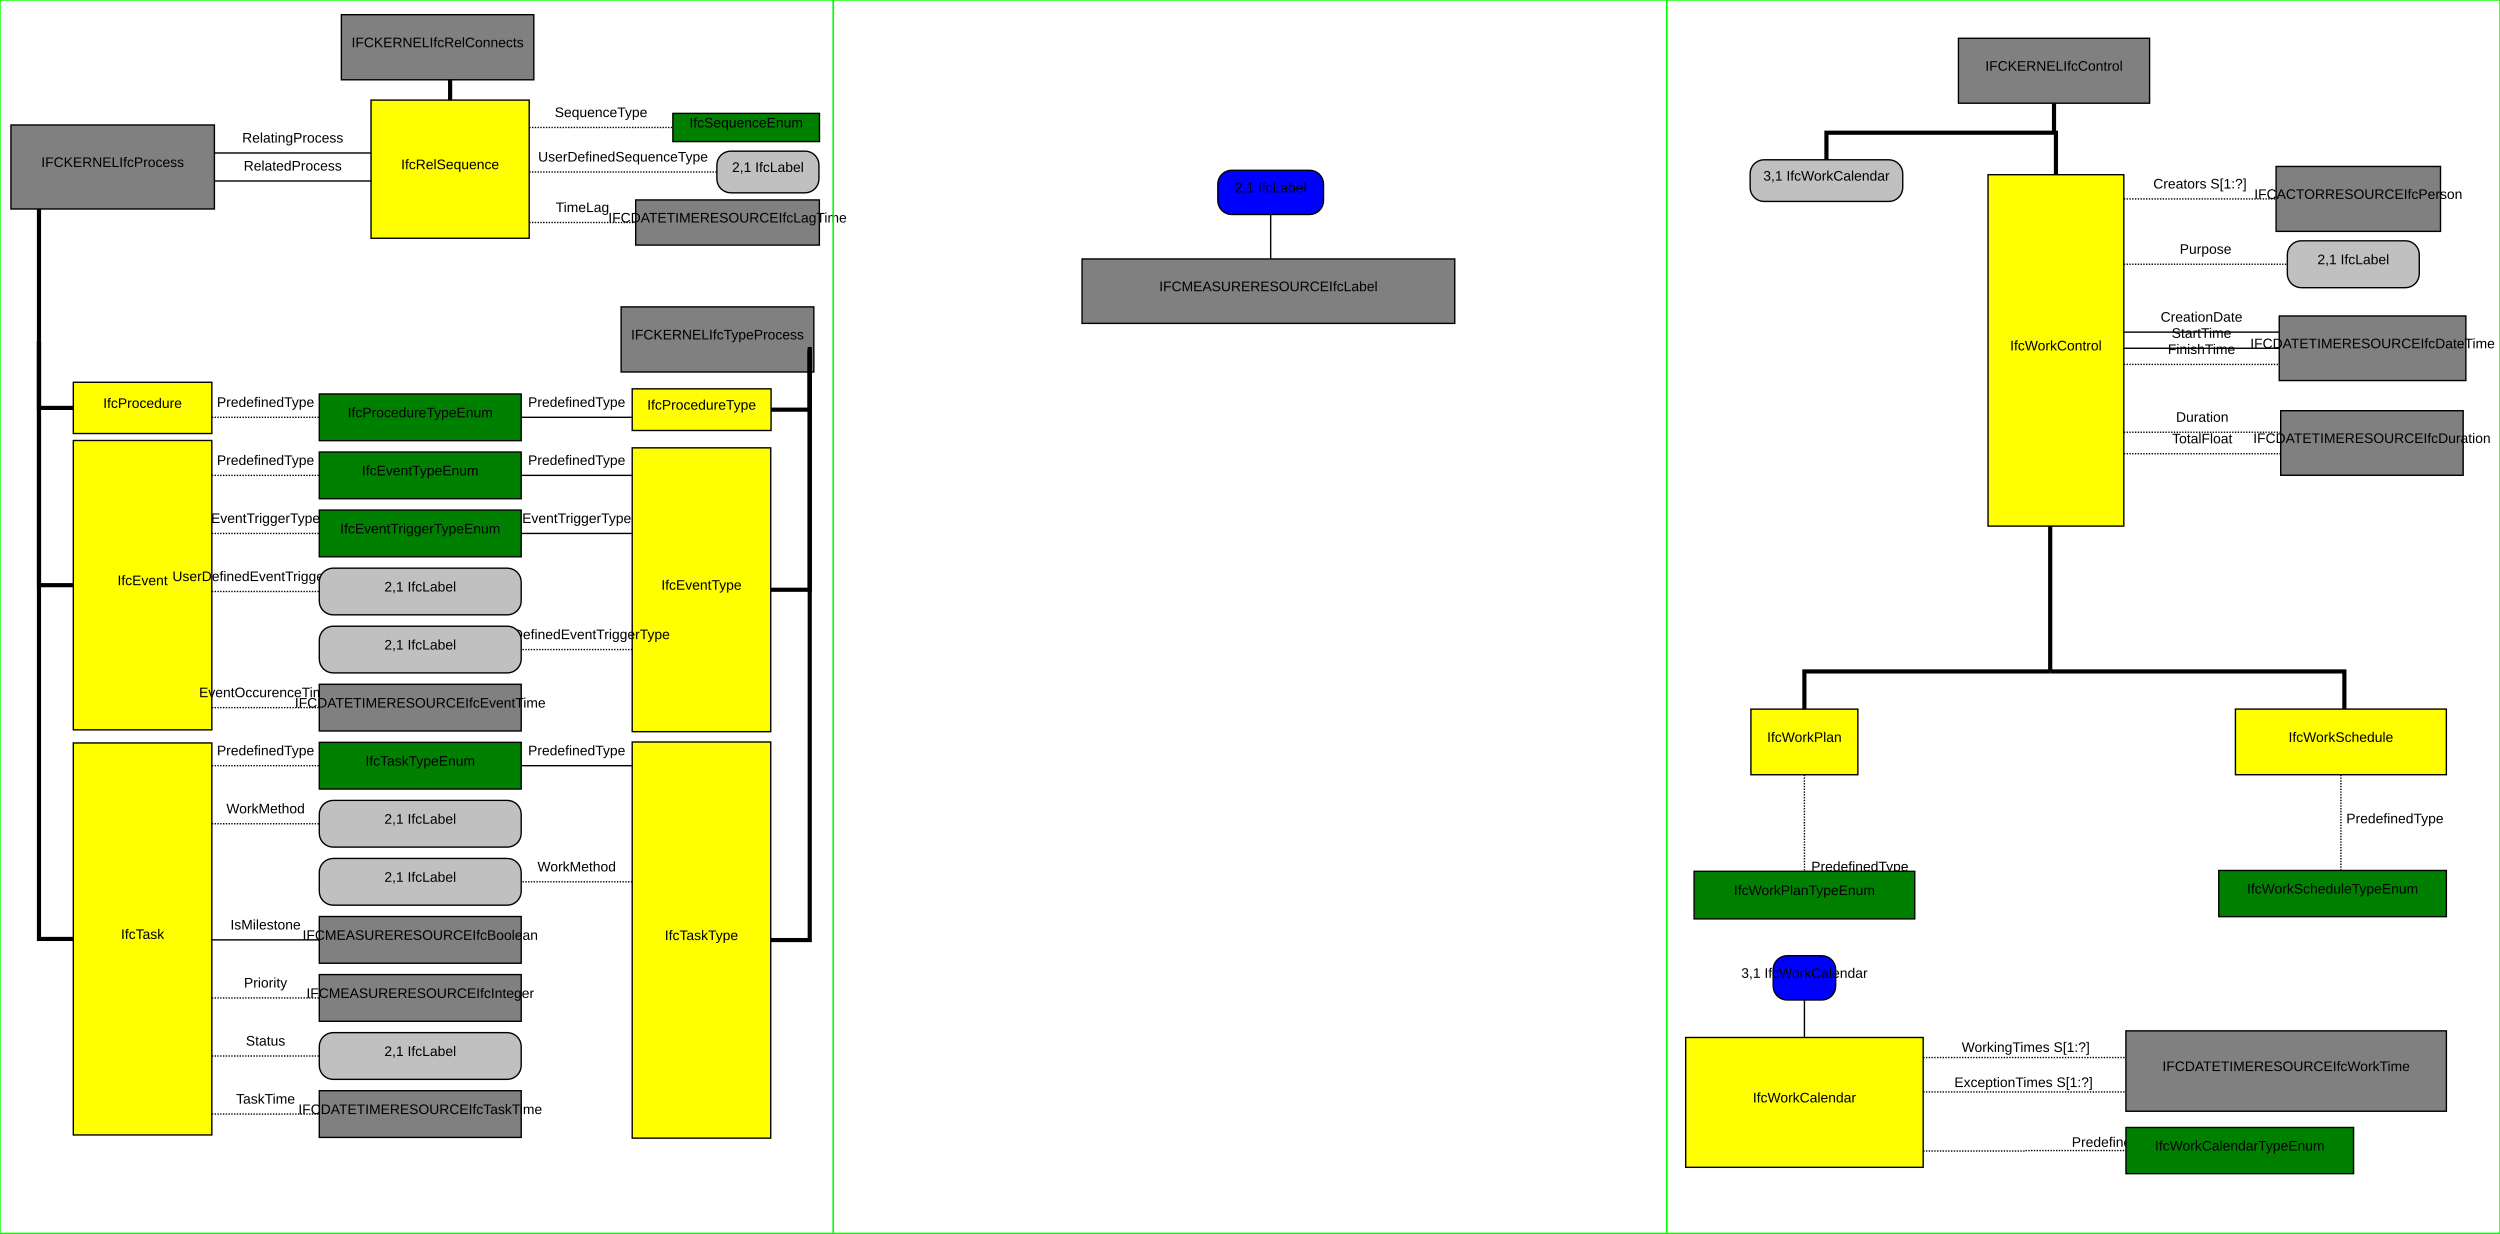
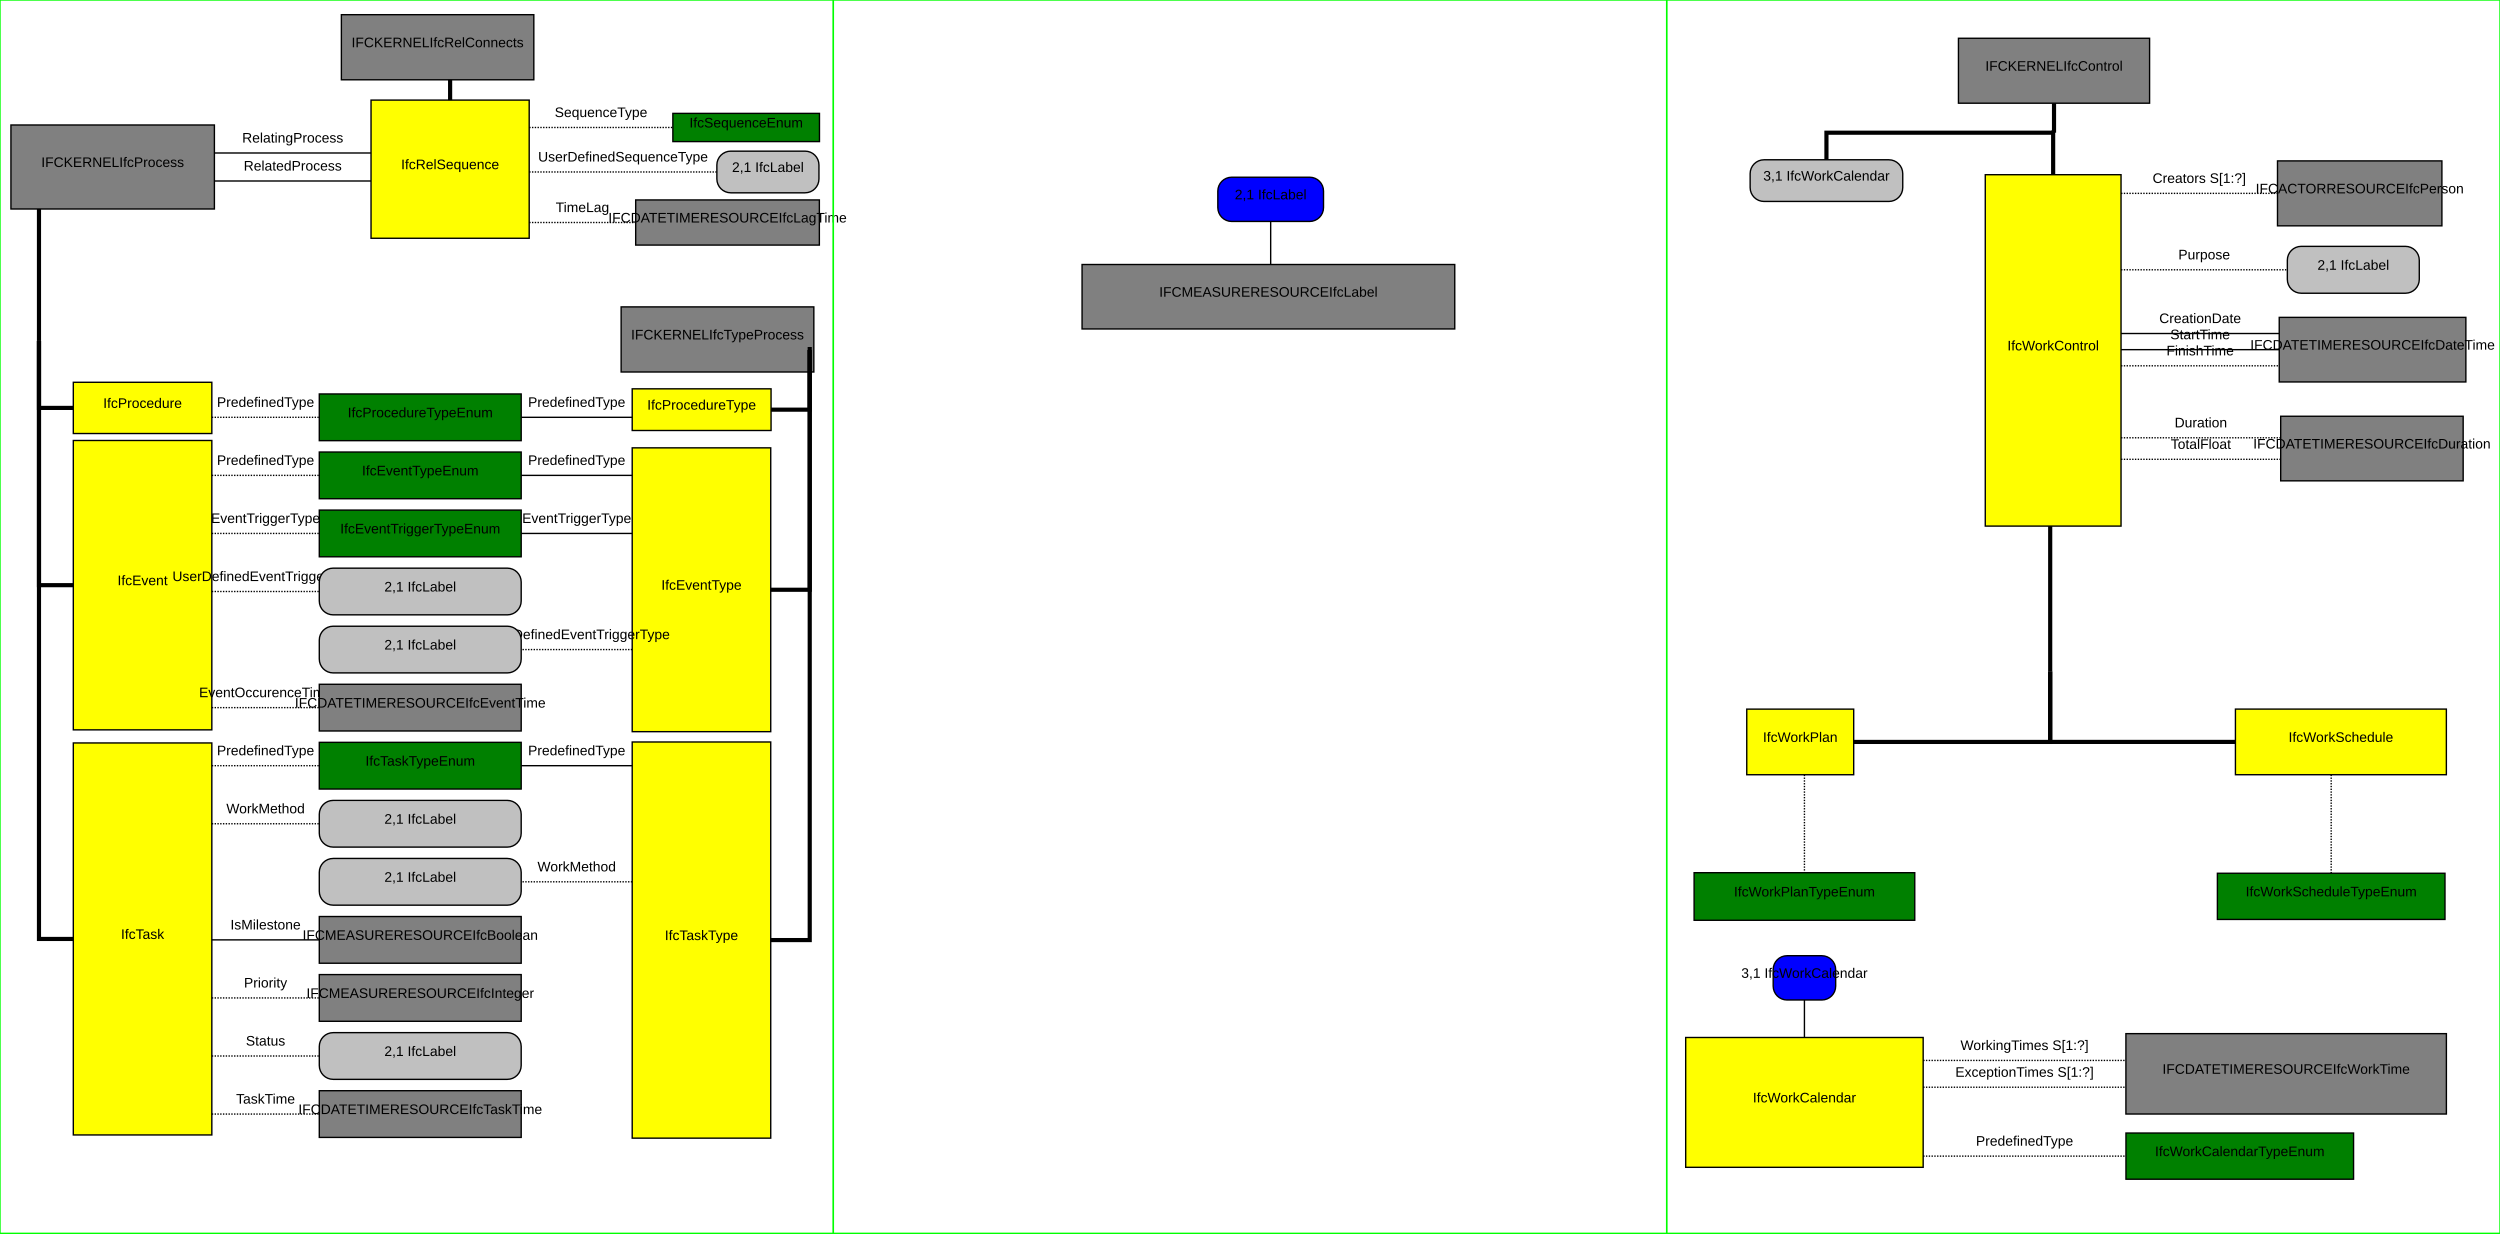
<svg xmlns="http://www.w3.org/2000/svg" version="1.1" width="1800" height="888">
  <g id="IfcEvent" fill="yellow">
    <rect x="52.781" y="317.15" width="99.738" height="208.35" stroke="black" />
    <text x="102.65" y="421.325" fill="black" font-family="Arial, Helvetica, sans-serif" font-size="10" alignment-baseline="middle" text-anchor="middle">IfcEvent</text>
    <g id="PredefinedType">
      <polyline points="152.519,342.273 152.519,342.273 229.887,342.273 " fill="none" stroke="black" stroke-dasharray="1,1" />
      <text x="191.203" y="334.773" fill="black" font-family="Arial, Helvetica, sans-serif" font-size="10" alignment-baseline="middle" text-anchor="middle">PredefinedType</text>
    </g>
    <g id="EventTriggerType">
      <polyline points="152.519,384.077 152.519,384.077 229.887,384.077 " fill="none" stroke="black" stroke-dasharray="1,1" />
      <text x="191.203" y="376.577" fill="black" font-family="Arial, Helvetica, sans-serif" font-size="10" alignment-baseline="middle" text-anchor="middle">EventTriggerType</text>
    </g>
    <g id="UserDefinedEventTriggerType">
      <polyline points="152.519,425.882 152.519,425.882 229.887,425.882 " fill="none" stroke="black" stroke-dasharray="1,1" />
      <text x="191.203" y="418.382" fill="black" font-family="Arial, Helvetica, sans-serif" font-size="10" alignment-baseline="middle" text-anchor="middle">UserDefinedEventTriggerType</text>
    </g>
    <g id="EventOccurenceTime">
      <polyline points="152.519,509.492 152.519,509.492 229.887,509.492 " fill="none" stroke="black" stroke-dasharray="1,1" />
      <text x="191.203" y="501.992" fill="black" font-family="Arial, Helvetica, sans-serif" font-size="10" alignment-baseline="middle" text-anchor="middle">EventOccurenceTime</text>
    </g>
  </g>
  <g id="IfcEventType" fill="yellow">
    <rect x="455.188" y="322.45" width="99.738" height="204.35" stroke="black" />
    <text x="505.056" y="424.625" fill="black" font-family="Arial, Helvetica, sans-serif" font-size="10" alignment-baseline="middle" text-anchor="middle">IfcEventType</text>
    <g id="PredefinedType">
      <polyline points="455.188,342.273 455.188,342.273 375.262,342.273 " fill="none" stroke="black" />
      <text x="415.225" y="334.773" fill="black" font-family="Arial, Helvetica, sans-serif" font-size="10" alignment-baseline="middle" text-anchor="middle">PredefinedType</text>
    </g>
    <g id="EventTriggerType">
      <polyline points="455.188,384.077 455.188,384.077 375.262,384.077 " fill="none" stroke="black" />
      <text x="415.225" y="376.577" fill="black" font-family="Arial, Helvetica, sans-serif" font-size="10" alignment-baseline="middle" text-anchor="middle">EventTriggerType</text>
    </g>
    <g id="UserDefinedEventTriggerType">
      <polyline points="455.188,467.687 455.188,467.687 375.262,467.687 " fill="none" stroke="black" stroke-dasharray="1,1" />
      <text x="415.225" y="460.187" fill="black" font-family="Arial, Helvetica, sans-serif" font-size="10" alignment-baseline="middle" text-anchor="middle">UserDefinedEventTriggerType</text>
    </g>
  </g>
  <g id="IfcProcedure" fill="yellow">
    <rect x="52.781" y="275.243" width="99.738" height="36.9" stroke="black" />
    <text x="102.65" y="293.693" fill="black" font-family="Arial, Helvetica, sans-serif" font-size="10" alignment-baseline="middle" text-anchor="middle">IfcProcedure</text>
    <g id="PredefinedType">
      <polyline points="152.519,300.468 152.519,300.468 229.887,300.468 " fill="none" stroke="black" stroke-dasharray="1,1" />
      <text x="191.203" y="292.968" fill="black" font-family="Arial, Helvetica, sans-serif" font-size="10" alignment-baseline="middle" text-anchor="middle">PredefinedType</text>
    </g>
  </g>
  <g id="IfcProcedureType" fill="yellow">
    <rect x="455.188" y="279.957" width="99.975" height="30" stroke="black" />
    <text x="505.175" y="294.957" fill="black" font-family="Arial, Helvetica, sans-serif" font-size="10" alignment-baseline="middle" text-anchor="middle">IfcProcedureType</text>
    <g id="PredefinedType">
      <polyline points="455.188,300.468 455.188,300.468 375.262,300.468 " fill="none" stroke="black" />
      <text x="415.225" y="292.968" fill="black" font-family="Arial, Helvetica, sans-serif" font-size="10" alignment-baseline="middle" text-anchor="middle">PredefinedType</text>
    </g>
  </g>
  <g id="IfcRelSequence" fill="yellow">
    <rect x="267.145" y="72.067" width="113.875" height="99.487" stroke="black" />
    <text x="324.083" y="121.811" fill="black" font-family="Arial, Helvetica, sans-serif" font-size="10" alignment-baseline="middle" text-anchor="middle">IfcRelSequence</text>
    <g id="RelatingProcess">
      <polyline points="267.145,110.154 267.145,110.154 154.371,110.154 " fill="none" stroke="black" />
      <text x="210.758" y="102.654" fill="black" font-family="Arial, Helvetica, sans-serif" font-size="10" alignment-baseline="middle" text-anchor="middle">RelatingProcess</text>
    </g>
    <g id="RelatedProcess">
      <polyline points="267.145,130.316 267.145,130.316 154.371,130.316 " fill="none" stroke="black" />
      <text x="210.758" y="122.816" fill="black" font-family="Arial, Helvetica, sans-serif" font-size="10" alignment-baseline="middle" text-anchor="middle">RelatedProcess</text>
    </g>
    <g id="TimeLag">
      <polyline points="381.02,160.205 381.02,160.205 457.692,160.205 " fill="none" stroke="black" stroke-dasharray="1,1" />
      <text x="419.356" y="152.705" fill="black" font-family="Arial, Helvetica, sans-serif" font-size="10" alignment-baseline="middle" text-anchor="middle">TimeLag</text>
    </g>
    <g id="SequenceType">
      <polyline points="381.02,91.791 381.02,91.791 484.461,91.791 " fill="none" stroke="black" stroke-dasharray="1,1" />
      <text x="432.741" y="84.291" fill="black" font-family="Arial, Helvetica, sans-serif" font-size="10" alignment-baseline="middle" text-anchor="middle">SequenceType</text>
    </g>
    <g id="UserDefinedSequenceType">
      <polyline points="381.02,123.823 381.02,123.823 516.145,123.823 " fill="none" stroke="black" stroke-dasharray="1,1" />
      <text x="448.583" y="116.323" fill="black" font-family="Arial, Helvetica, sans-serif" font-size="10" alignment-baseline="middle" text-anchor="middle">UserDefinedSequenceType</text>
    </g>
  </g>
  <g id="IfcTask" fill="yellow">
    <rect x="52.781" y="534.926" width="99.738" height="282.238" stroke="black" />
    <text x="102.65" y="676.045" fill="black" font-family="Arial, Helvetica, sans-serif" font-size="10" alignment-baseline="middle" text-anchor="middle">IfcTask</text>
    <g id="Status">
      <polyline points="152.519,760.32 152.519,760.32 229.887,760.32 " fill="none" stroke="black" stroke-dasharray="1,1" />
      <text x="191.203" y="752.82" fill="black" font-family="Arial, Helvetica, sans-serif" font-size="10" alignment-baseline="middle" text-anchor="middle">Status</text>
    </g>
    <g id="WorkMethod">
      <polyline points="152.519,593.101 152.519,593.101 229.887,593.101 " fill="none" stroke="black" stroke-dasharray="1,1" />
      <text x="191.203" y="585.601" fill="black" font-family="Arial, Helvetica, sans-serif" font-size="10" alignment-baseline="middle" text-anchor="middle">WorkMethod</text>
    </g>
    <g id="IsMilestone">
      <polyline points="152.519,676.711 152.519,676.711 229.887,676.711 " fill="none" stroke="black" />
      <text x="191.203" y="669.211" fill="black" font-family="Arial, Helvetica, sans-serif" font-size="10" alignment-baseline="middle" text-anchor="middle">IsMilestone</text>
    </g>
    <g id="Priority">
      <polyline points="152.519,718.515 152.519,718.515 229.887,718.515 " fill="none" stroke="black" stroke-dasharray="1,1" />
      <text x="191.203" y="711.015" fill="black" font-family="Arial, Helvetica, sans-serif" font-size="10" alignment-baseline="middle" text-anchor="middle">Priority</text>
    </g>
    <g id="TaskTime">
      <polyline points="152.519,802.125 152.519,802.125 229.887,802.125 " fill="none" stroke="black" stroke-dasharray="1,1" />
      <text x="191.203" y="794.625" fill="black" font-family="Arial, Helvetica, sans-serif" font-size="10" alignment-baseline="middle" text-anchor="middle">TaskTime</text>
    </g>
    <g id="PredefinedType">
      <polyline points="152.519,551.296 152.519,551.296 229.887,551.296 " fill="none" stroke="black" stroke-dasharray="1,1" />
      <text x="191.203" y="543.796" fill="black" font-family="Arial, Helvetica, sans-serif" font-size="10" alignment-baseline="middle" text-anchor="middle">PredefinedType</text>
    </g>
  </g>
  <g id="IfcTaskType" fill="yellow">
    <rect x="455.188" y="534.232" width="99.738" height="285.238" stroke="black" />
    <text x="505.056" y="676.851" fill="black" font-family="Arial, Helvetica, sans-serif" font-size="10" alignment-baseline="middle" text-anchor="middle">IfcTaskType</text>
    <g id="PredefinedType">
      <polyline points="455.188,551.296 455.188,551.296 375.262,551.296 " fill="none" stroke="black" />
      <text x="415.225" y="543.796" fill="black" font-family="Arial, Helvetica, sans-serif" font-size="10" alignment-baseline="middle" text-anchor="middle">PredefinedType</text>
    </g>
    <g id="WorkMethod">
      <polyline points="455.188,634.906 455.188,634.906 375.262,634.906 " fill="none" stroke="black" stroke-dasharray="1,1" />
      <text x="415.225" y="627.406" fill="black" font-family="Arial, Helvetica, sans-serif" font-size="10" alignment-baseline="middle" text-anchor="middle">WorkMethod</text>
    </g>
  </g>
  <g id="IfcWorkCalendar" fill="yellow">
    <rect x="1213.695" y="746.995" width="170.988" height="93.475" stroke="black" />
    <text x="1299.189" y="793.733" fill="black" font-family="Arial, Helvetica, sans-serif" font-size="10" alignment-baseline="middle" text-anchor="middle">IfcWorkCalendar</text>
    <g id="WorkingTimes">
-       <polyline points="1384.683,761.426 1530.655,761.426 " fill="none" stroke="black" stroke-dasharray="1,1" />
-       <text x="1458.53" y="757.388" fill="black" font-family="Arial, Helvetica, sans-serif" font-size="10" alignment-baseline="middle" text-anchor="middle">WorkingTimes S[1:?]</text>
+       <polyline points="1384.683,763.512 1384.683,763.512 1530.655,763.512 " fill="none" stroke="black" stroke-dasharray="1,1" />
+       <text x="1457.669" y="756.012" fill="black" font-family="Arial, Helvetica, sans-serif" font-size="10" alignment-baseline="middle" text-anchor="middle">WorkingTimes S[1:?]</text>
    </g>
    <g id="ExceptionTimes">
-       <polyline points="1384.683,786.187 1530.655,786.187 " fill="none" stroke="black" stroke-dasharray="1,1" />
-       <text x="1456.961" y="782.679" fill="black" font-family="Arial, Helvetica, sans-serif" font-size="10" alignment-baseline="middle" text-anchor="middle">ExceptionTimes S[1:?]</text>
-     </g>
-     <g id="PredefinedType">
-       <polyline points="1384.683,828.732 1457.687,828.732 1457.687,828.409 1530.692,828.409 " fill="none" stroke="black" stroke-dasharray="1,1" />
-       <text x="1526.692" y="825.732" fill="black" font-family="Arial, Helvetica, sans-serif" font-size="10" alignment-baseline="middle" text-anchor="middle">PredefinedType</text>
+       <polyline points="1384.683,782.803 1384.683,782.803 1530.655,782.803 " fill="none" stroke="black" stroke-dasharray="1,1" />
+       <text x="1457.669" y="775.303" fill="black" font-family="Arial, Helvetica, sans-serif" font-size="10" alignment-baseline="middle" text-anchor="middle">ExceptionTimes S[1:?]</text>
+     </g>
+     <g id="PredefinedType">
+       <polyline points="1384.683,832.409 1384.683,832.409 1530.692,832.409 " fill="none" stroke="black" stroke-dasharray="1,1" />
+       <text x="1457.687" y="824.909" fill="black" font-family="Arial, Helvetica, sans-serif" font-size="10" alignment-baseline="middle" text-anchor="middle">PredefinedType</text>
    </g>
  </g>
  <g id="IfcWorkControl" fill="yellow">
-     <rect x="1431.394" y="125.79" width="97.75" height="253" stroke="black" />
+     <rect x="1429.394" y="125.79" width="97.75" height="253" stroke="black" />
    <polyline points="1476.144,378.79 1476.144,378.79 1476.144,483.431 " fill="none" stroke="black" stroke-width="3" />
-     <polyline points="1476.144,483.431 1299.161,483.431 1299.161,510.571 " fill="none" stroke="black" stroke-width="3" />
-     <polyline points="1476.144,483.431 1687.946,483.431 1687.946,510.548 " fill="none" stroke="black" stroke-width="3" />
-     <text x="1480.269" y="252.29" fill="black" font-family="Arial, Helvetica, sans-serif" font-size="10" alignment-baseline="middle" text-anchor="middle">IfcWorkControl</text>
+     <polyline points="1476.144,483.431 1476.144,483.431 1476.144,534.19 1334.661,534.19 " fill="none" stroke="black" stroke-width="3" />
+     <polyline points="1476.144,483.431 1476.144,483.431 1476.144,534.173 1609.509,534.173 " fill="none" stroke="black" stroke-width="3" />
+     <text x="1478.269" y="252.29" fill="black" font-family="Arial, Helvetica, sans-serif" font-size="10" alignment-baseline="middle" text-anchor="middle">IfcWorkControl</text>
    <g id="CreationDate">
-       <polyline points="1529.144,239.128 1529.144,239.128 1641.049,239.128 " fill="none" stroke="black" />
-       <text x="1585.097" y="231.628" fill="black" font-family="Arial, Helvetica, sans-serif" font-size="10" alignment-baseline="middle" text-anchor="middle">CreationDate</text>
+       <polyline points="1527.144,240.128 1527.144,240.128 1641.049,240.128 " fill="none" stroke="black" />
+       <text x="1584.097" y="232.628" fill="black" font-family="Arial, Helvetica, sans-serif" font-size="10" alignment-baseline="middle" text-anchor="middle">CreationDate</text>
    </g>
    <g id="Creators">
-       <polyline points="1529.144,143.223 1529.144,143.223 1638.796,143.223 " fill="none" stroke="black" stroke-dasharray="1,1" />
-       <text x="1583.97" y="135.723" fill="black" font-family="Arial, Helvetica, sans-serif" font-size="10" alignment-baseline="middle" text-anchor="middle">Creators S[1:?]</text>
+       <polyline points="1527.144,139.223 1527.144,139.223 1639.796,139.223 " fill="none" stroke="black" stroke-dasharray="1,1" />
+       <text x="1583.47" y="131.723" fill="black" font-family="Arial, Helvetica, sans-serif" font-size="10" alignment-baseline="middle" text-anchor="middle">Creators S[1:?]</text>
    </g>
    <g id="Purpose">
-       <polyline points="1529.144,190.248 1529.144,190.248 1646.884,190.248 " fill="none" stroke="black" stroke-dasharray="1,1" />
-       <text x="1588.014" y="182.748" fill="black" font-family="Arial, Helvetica, sans-serif" font-size="10" alignment-baseline="middle" text-anchor="middle">Purpose</text>
+       <polyline points="1527.144,194.248 1527.144,194.248 1646.884,194.248 " fill="none" stroke="black" stroke-dasharray="1,1" />
+       <text x="1587.014" y="186.748" fill="black" font-family="Arial, Helvetica, sans-serif" font-size="10" alignment-baseline="middle" text-anchor="middle">Purpose</text>
    </g>
    <g id="Duration">
-       <polyline points="1529.144,311.203 1529.144,311.203 1642.099,311.203 " fill="none" stroke="black" stroke-dasharray="1,1" />
-       <text x="1585.622" y="303.703" fill="black" font-family="Arial, Helvetica, sans-serif" font-size="10" alignment-baseline="middle" text-anchor="middle">Duration</text>
+       <polyline points="1527.144,315.203 1527.144,315.203 1642.099,315.203 " fill="none" stroke="black" stroke-dasharray="1,1" />
+       <text x="1584.622" y="307.703" fill="black" font-family="Arial, Helvetica, sans-serif" font-size="10" alignment-baseline="middle" text-anchor="middle">Duration</text>
    </g>
    <g id="TotalFloat">
-       <polyline points="1529.144,326.703 1529.144,326.703 1642.099,326.703 " fill="none" stroke="black" stroke-dasharray="1,1" />
-       <text x="1585.622" y="319.203" fill="black" font-family="Arial, Helvetica, sans-serif" font-size="10" alignment-baseline="middle" text-anchor="middle">TotalFloat</text>
+       <polyline points="1527.144,330.703 1527.144,330.703 1642.099,330.703 " fill="none" stroke="black" stroke-dasharray="1,1" />
+       <text x="1584.622" y="323.203" fill="black" font-family="Arial, Helvetica, sans-serif" font-size="10" alignment-baseline="middle" text-anchor="middle">TotalFloat</text>
    </g>
    <g id="StartTime">
-       <polyline points="1529.144,250.753 1529.144,250.753 1641.049,250.753 " fill="none" stroke="black" />
-       <text x="1585.097" y="243.253" fill="black" font-family="Arial, Helvetica, sans-serif" font-size="10" alignment-baseline="middle" text-anchor="middle">StartTime</text>
+       <polyline points="1527.144,251.753 1527.144,251.753 1641.049,251.753 " fill="none" stroke="black" />
+       <text x="1584.097" y="244.253" fill="black" font-family="Arial, Helvetica, sans-serif" font-size="10" alignment-baseline="middle" text-anchor="middle">StartTime</text>
    </g>
    <g id="FinishTime">
-       <polyline points="1529.144,262.378 1529.144,262.378 1641.049,262.378 " fill="none" stroke="black" stroke-dasharray="1,1" />
-       <text x="1585.097" y="254.878" fill="black" font-family="Arial, Helvetica, sans-serif" font-size="10" alignment-baseline="middle" text-anchor="middle">FinishTime</text>
+       <polyline points="1527.144,263.378 1527.144,263.378 1641.049,263.378 " fill="none" stroke="black" stroke-dasharray="1,1" />
+       <text x="1584.097" y="255.878" fill="black" font-family="Arial, Helvetica, sans-serif" font-size="10" alignment-baseline="middle" text-anchor="middle">FinishTime</text>
    </g>
  </g>
  <g id="IfcWorkPlan" fill="yellow">
-     <rect x="1260.661" y="510.571" width="77" height="47.238" stroke="black" />
-     <text x="1299.161" y="534.19" fill="black" font-family="Arial, Helvetica, sans-serif" font-size="10" alignment-baseline="middle" text-anchor="middle">IfcWorkPlan</text>
-     <g id="PredefinedType">
-       <polyline points="1299.161,557.809 1299.161,592.577 1299.192,592.577 1299.192,627.346 " fill="none" stroke="black" stroke-dasharray="1,1" />
-       <text x="1339.105" y="627.346" fill="black" font-family="Arial, Helvetica, sans-serif" font-size="10" alignment-baseline="middle" text-anchor="middle">PredefinedType</text>
+     <rect x="1257.661" y="510.571" width="77" height="47.238" stroke="black" />
+     <text x="1296.161" y="534.19" fill="black" font-family="Arial, Helvetica, sans-serif" font-size="10" alignment-baseline="middle" text-anchor="middle">IfcWorkPlan</text>
+     <g id="PredefinedType">
+       <polyline points="1299.192,557.809 1299.192,557.809 1299.192,628.346 " fill="none" stroke="black" stroke-dasharray="1,1" />
+       <text x="1299.192" y="656.115" fill="black" font-family="Arial, Helvetica, sans-serif" font-size="10" alignment-baseline="middle" text-anchor="middle">PredefinedType</text>
    </g>
  </g>
  <g id="IfcWorkSchedule" fill="yellow">
    <rect x="1609.509" y="510.548" width="151.875" height="47.25" stroke="black" />
    <text x="1685.446" y="534.173" fill="black" font-family="Arial, Helvetica, sans-serif" font-size="10" alignment-baseline="middle" text-anchor="middle">IfcWorkSchedule</text>
    <g id="PredefinedType">
-       <polyline points="1685.446,557.798 1685.446,626.746 " fill="none" stroke="black" stroke-dasharray="1,1" />
-       <text x="1724.348" y="592.746" fill="black" font-family="Arial, Helvetica, sans-serif" font-size="10" alignment-baseline="middle" text-anchor="middle">PredefinedType</text>
+       <polyline points="1678.454,557.798 1678.454,557.798 1678.454,628.746 " fill="none" stroke="black" stroke-dasharray="1,1" />
+       <text x="1678.454" y="656.72" fill="black" font-family="Arial, Helvetica, sans-serif" font-size="10" alignment-baseline="middle" text-anchor="middle">PredefinedType</text>
    </g>
  </g>
  <g id="IfcEventTriggerTypeEnum" fill="green">
    <rect x="229.887" y="367.265" width="145.375" height="33.625" stroke="black" />
    <text x="302.575" y="384.077" fill="black" font-family="Arial, Helvetica, sans-serif" font-size="10" alignment-baseline="middle" text-anchor="middle">IfcEventTriggerTypeEnum</text>
  </g>
  <g id="IfcEventTypeEnum" fill="green">
    <rect x="229.887" y="325.46" width="145.375" height="33.625" stroke="black" />
    <text x="302.575" y="342.273" fill="black" font-family="Arial, Helvetica, sans-serif" font-size="10" alignment-baseline="middle" text-anchor="middle">IfcEventTypeEnum</text>
  </g>
  <g id="IfcProcedureTypeEnum" fill="green">
    <rect x="229.887" y="283.655" width="145.375" height="33.625" stroke="black" />
    <text x="302.575" y="300.468" fill="black" font-family="Arial, Helvetica, sans-serif" font-size="10" alignment-baseline="middle" text-anchor="middle">IfcProcedureTypeEnum</text>
  </g>
  <g id="IfcSequenceEnum" fill="green">
    <rect x="484.461" y="81.635" width="105.562" height="20.313" stroke="black" />
    <text x="537.243" y="91.791" fill="black" font-family="Arial, Helvetica, sans-serif" font-size="10" alignment-baseline="middle" text-anchor="middle">IfcSequenceEnum</text>
  </g>
  <g id="IfcTaskTypeEnum" fill="green">
    <rect x="229.887" y="534.484" width="145.375" height="33.625" stroke="black" />
    <text x="302.575" y="551.296" fill="black" font-family="Arial, Helvetica, sans-serif" font-size="10" alignment-baseline="middle" text-anchor="middle">IfcTaskTypeEnum</text>
  </g>
  <g id="IfcWorkCalendarTypeEnum" fill="green">
-     <rect x="1530.692" y="811.784" width="163.875" height="33.25" stroke="black" />
-     <text x="1612.629" y="828.409" fill="black" font-family="Arial, Helvetica, sans-serif" font-size="10" alignment-baseline="middle" text-anchor="middle">IfcWorkCalendarTypeEnum</text>
+     <rect x="1530.692" y="815.784" width="163.875" height="33.25" stroke="black" />
+     <text x="1612.629" y="832.409" fill="black" font-family="Arial, Helvetica, sans-serif" font-size="10" alignment-baseline="middle" text-anchor="middle">IfcWorkCalendarTypeEnum</text>
  </g>
  <g id="IfcWorkPlanTypeEnum" fill="green">
-     <rect x="1219.754" y="627.346" width="158.875" height="34.25" stroke="black" />
-     <text x="1299.192" y="644.471" fill="black" font-family="Arial, Helvetica, sans-serif" font-size="10" alignment-baseline="middle" text-anchor="middle">IfcWorkPlanTypeEnum</text>
+     <rect x="1219.754" y="628.346" width="158.875" height="34.25" stroke="black" />
+     <text x="1299.192" y="645.471" fill="black" font-family="Arial, Helvetica, sans-serif" font-size="10" alignment-baseline="middle" text-anchor="middle">IfcWorkPlanTypeEnum</text>
  </g>
  <g id="IfcWorkScheduleTypeEnum" fill="green">
-     <rect x="1597.517" y="626.746" width="163.875" height="33.25" stroke="black" />
-     <text x="1679.454" y="643.371" fill="black" font-family="Arial, Helvetica, sans-serif" font-size="10" alignment-baseline="middle" text-anchor="middle">IfcWorkScheduleTypeEnum</text>
+     <rect x="1596.517" y="628.746" width="163.875" height="33.25" stroke="black" />
+     <text x="1678.454" y="645.371" fill="black" font-family="Arial, Helvetica, sans-serif" font-size="10" alignment-baseline="middle" text-anchor="middle">IfcWorkScheduleTypeEnum</text>
  </g>
  <g id="IFCACTORRESOURCE">
    <g id="IfcPerson" fill="grey">
-       <rect x="1638.796" y="119.848" width="118.375" height="46.75" stroke="black" />
-       <text x="1697.984" y="143.223" fill="black" font-family="Arial, Helvetica, sans-serif" font-size="10" alignment-baseline="middle" text-anchor="middle">IFCACTORRESOURCE
+       <rect x="1639.796" y="115.848" width="118.375" height="46.75" stroke="black" />
+       <text x="1698.984" y="139.223" fill="black" font-family="Arial, Helvetica, sans-serif" font-size="10" alignment-baseline="middle" text-anchor="middle">IFCACTORRESOURCE
IfcPerson</text>
    </g>
    <g id="IfcPostalAddress" />
  </g>
  <g id="IFCMEASURERESOURCE">
    <g id="IfcLabel" fill="grey">
-       <rect x="779.085" y="186.445" width="268.338" height="46.4" stroke="black" />
-       <text x="913.254" y="209.645" fill="black" font-family="Arial, Helvetica, sans-serif" font-size="10" alignment-baseline="middle" text-anchor="middle">IFCMEASURERESOURCE
+       <rect x="779.085" y="190.445" width="268.338" height="46.4" stroke="black" />
+       <text x="913.254" y="213.645" fill="black" font-family="Arial, Helvetica, sans-serif" font-size="10" alignment-baseline="middle" text-anchor="middle">IFCMEASURERESOURCE
IfcLabel</text>
    </g>
    <g id="IfcReal" />
    <g id="IfcSiUnit" />
    <g id="IfcBoolean" fill="grey">
      <rect x="229.887" y="659.898" width="145.375" height="33.625" stroke="black" />
      <text x="302.575" y="676.711" fill="black" font-family="Arial, Helvetica, sans-serif" font-size="10" alignment-baseline="middle" text-anchor="middle">IFCMEASURERESOURCE
IfcBoolean</text>
    </g>
    <g id="IfcInteger" fill="grey">
      <rect x="229.887" y="701.703" width="145.375" height="33.625" stroke="black" />
      <text x="302.575" y="718.515" fill="black" font-family="Arial, Helvetica, sans-serif" font-size="10" alignment-baseline="middle" text-anchor="middle">IFCMEASURERESOURCE
IfcInteger</text>
    </g>
  </g>
  <g id="IFCKERNEL">
    <g id="IfcProcess" fill="grey">
      <rect x="7.871" y="89.991" width="146.5" height="60.487" stroke="black" />
      <polyline points="28.063,150.479 28.063,150.479 28.063,245.479 " fill="none" stroke="black" stroke-width="3" />
      <polyline points="28.063,245.479 28.063,245.479 28.063,676.045 52.781,676.045 " fill="none" stroke="black" stroke-width="3" />
      <polyline points="28.063,245.479 28.063,245.479 28.063,293.693 52.781,293.693 " fill="none" stroke="black" stroke-width="3" />
      <polyline points="28.063,245.479 28.063,245.479 28.063,421.325 52.781,421.325 " fill="none" stroke="black" stroke-width="3" />
      <text x="81.121" y="120.235" fill="black" font-family="Arial, Helvetica, sans-serif" font-size="10" alignment-baseline="middle" text-anchor="middle">IFCKERNEL
IfcProcess</text>
    </g>
    <g id="IfcResource" />
    <g id="IfcControl" fill="grey">
      <rect x="1410.081" y="27.55" width="137.625" height="46.75" stroke="black" />
      <polyline points="1478.894,74.3 1478.894,95.545 " fill="none" stroke="black" stroke-width="3" />
-       <polyline points="1478.894,95.545 1478.894,95.545 1480.269,95.545 1480.269,125.79 " fill="none" stroke="black" stroke-width="3" />
+       <polyline points="1478.894,95.545 1478.894,95.545 1478.269,95.545 1478.269,125.79 " fill="none" stroke="black" stroke-width="3" />
      <polyline points="1478.894,95.545 1315.039,95.545 1315.039,115.045 " fill="none" stroke="black" stroke-width="3" />
      <text x="1478.894" y="50.925" fill="black" font-family="Arial, Helvetica, sans-serif" font-size="10" alignment-baseline="middle" text-anchor="middle">IFCKERNEL
IfcControl</text>
    </g>
    <g id="IfcPropertySet" />
    <g id="IfcRelNests" />
    <g id="IfcRelConnects" fill="grey">
      <rect x="245.788" y="10.576" width="138.562" height="46.875" stroke="black" />
      <polyline points="324.083,57.451 324.083,57.451 324.083,72.067 " fill="none" stroke="black" stroke-width="3" />
      <text x="315.069" y="34.013" fill="black" font-family="Arial, Helvetica, sans-serif" font-size="10" alignment-baseline="middle" text-anchor="middle">IFCKERNEL
IfcRelConnects</text>
    </g>
    <g id="IfcTypeProcess" fill="grey">
      <rect x="447.212" y="220.963" width="138.75" height="46.875" stroke="black" />
      <polyline points="583,249.838 583,249.838 583,252 " fill="none" stroke="black" stroke-width="3" />
      <polyline points="583,252 583,252 583,676.851 554.925,676.851 " fill="none" stroke="black" stroke-width="3" />
      <polyline points="583,252 583,252 583,294.957 555.163,294.957 " fill="none" stroke="black" stroke-width="3" />
      <polyline points="583,252 583,252 583,424.625 554.925,424.625 " fill="none" stroke="black" stroke-width="3" />
      <text x="516.587" y="244.4" fill="black" font-family="Arial, Helvetica, sans-serif" font-size="10" alignment-baseline="middle" text-anchor="middle">IFCKERNEL
IfcTypeProcess</text>
    </g>
  </g>
  <g id="IFCDATETIMERESOURCE">
    <g id="IfcDateTime" fill="grey">
-       <rect x="1641.049" y="227.503" width="134.375" height="46.5" stroke="black" />
-       <text x="1708.236" y="250.753" fill="black" font-family="Arial, Helvetica, sans-serif" font-size="10" alignment-baseline="middle" text-anchor="middle">IFCDATETIMERESOURCE
+       <rect x="1641.049" y="228.503" width="134.375" height="46.5" stroke="black" />
+       <text x="1708.236" y="251.753" fill="black" font-family="Arial, Helvetica, sans-serif" font-size="10" alignment-baseline="middle" text-anchor="middle">IFCDATETIMERESOURCE
IfcDateTime</text>
    </g>
    <g id="IfcDuration" fill="grey">
-       <rect x="1642.099" y="295.703" width="131.375" height="46.5" stroke="black" />
-       <text x="1707.786" y="318.953" fill="black" font-family="Arial, Helvetica, sans-serif" font-size="10" alignment-baseline="middle" text-anchor="middle">IFCDATETIMERESOURCE
+       <rect x="1642.099" y="299.703" width="131.375" height="46.5" stroke="black" />
+       <text x="1707.786" y="322.953" fill="black" font-family="Arial, Helvetica, sans-serif" font-size="10" alignment-baseline="middle" text-anchor="middle">IFCDATETIMERESOURCE
IfcDuration</text>
    </g>
    <g id="IfcEventTime" fill="grey">
      <rect x="229.887" y="492.679" width="145.375" height="33.625" stroke="black" />
      <text x="302.575" y="509.492" fill="black" font-family="Arial, Helvetica, sans-serif" font-size="10" alignment-baseline="middle" text-anchor="middle">IFCDATETIMERESOURCE
IfcEventTime</text>
    </g>
    <g id="IfcTaskTime" fill="grey">
      <rect x="229.887" y="785.312" width="145.375" height="33.625" stroke="black" />
      <text x="302.575" y="802.125" fill="black" font-family="Arial, Helvetica, sans-serif" font-size="10" alignment-baseline="middle" text-anchor="middle">IFCDATETIMERESOURCE
IfcTaskTime</text>
    </g>
    <g id="IfcWorkTime" fill="grey">
-       <rect x="1530.655" y="742.22" width="230.75" height="57.875" stroke="black" />
-       <text x="1646.03" y="771.157" fill="black" font-family="Arial, Helvetica, sans-serif" font-size="10" alignment-baseline="middle" text-anchor="middle">IFCDATETIMERESOURCE
+       <rect x="1530.655" y="744.22" width="230.75" height="57.875" stroke="black" />
+       <text x="1646.03" y="773.158" fill="black" font-family="Arial, Helvetica, sans-serif" font-size="10" alignment-baseline="middle" text-anchor="middle">IFCDATETIMERESOURCE
IfcWorkTime</text>
    </g>
    <g id="IfcLagTime" fill="grey">
      <rect x="457.692" y="143.955" width="132.25" height="32.5" stroke="black" />
      <text x="523.817" y="160.205" fill="black" font-family="Arial, Helvetica, sans-serif" font-size="10" alignment-baseline="middle" text-anchor="middle">IFCDATETIMERESOURCE
IfcLagTime</text>
    </g>
  </g>
  <g id="IFCCOSTRESOURCE" />
  <g id="IFCGEOMETRYRESOURCE">
    <g id="IfcAxis2Placement2D" />
    <g id="IfcAxis2Placement3D" />
  </g>
  <g id="IFCEXTERNALREFERENCERESOURCE">
    <g id="IfcClassificationReference" />
    <g id="IfcDocumentReference" />
  </g>
  <g id="IFCPRESENTATIONAPPEARANCERESOURCE">
    <g id="IfcNullStyle" />
  </g>
  <g id="2,1 IfcLabel" fill="blue">
-     <rect x="876.835" y="122.595" width="76.1" height="31.85" rx="10" ry="10" stroke="black" />
-     <polyline points="914.885,154.445 914.885,186.445 914.885,186.445 " fill="none" stroke="black" />
-     <text x="914.885" y="138.52" fill="black" font-family="Arial, Helvetica, sans-serif" font-size="10" alignment-baseline="middle" text-anchor="middle">2,1 IfcLabel</text>
+     <rect x="876.835" y="127.595" width="76.1" height="31.85" rx="10" ry="10" stroke="black" />
+     <polyline points="914.885,159.445 914.885,190.445 914.885,190.445 " fill="none" stroke="black" />
+     <text x="914.885" y="143.52" fill="black" font-family="Arial, Helvetica, sans-serif" font-size="10" alignment-baseline="middle" text-anchor="middle">2,1 IfcLabel</text>
    <g id="2,1 IfcLabel" fill="silver">
      <rect x="516.145" y="108.823" width="73.5" height="30" rx="10" ry="10" stroke="black" />
      <text x="552.895" y="123.823" fill="black" font-family="Arial, Helvetica, sans-serif" font-size="10" alignment-baseline="middle" text-anchor="middle">2,1 IfcLabel</text>
    </g>
    <g id="2,1 IfcLabel" fill="silver">
      <rect x="229.887" y="409.07" width="145.375" height="33.625" rx="10" ry="10" stroke="black" />
      <text x="302.575" y="425.882" fill="black" font-family="Arial, Helvetica, sans-serif" font-size="10" alignment-baseline="middle" text-anchor="middle">2,1 IfcLabel</text>
    </g>
    <g id="2,1 IfcLabel" fill="silver">
      <rect x="229.887" y="576.289" width="145.375" height="33.625" rx="10" ry="10" stroke="black" />
      <text x="302.575" y="593.101" fill="black" font-family="Arial, Helvetica, sans-serif" font-size="10" alignment-baseline="middle" text-anchor="middle">2,1 IfcLabel</text>
    </g>
    <g id="2,1 IfcLabel" fill="silver">
      <rect x="229.887" y="743.508" width="145.375" height="33.625" rx="10" ry="10" stroke="black" />
      <text x="302.575" y="760.32" fill="black" font-family="Arial, Helvetica, sans-serif" font-size="10" alignment-baseline="middle" text-anchor="middle">2,1 IfcLabel</text>
    </g>
    <g id="2,1 IfcLabel" fill="silver">
      <rect x="229.887" y="618.093" width="145.375" height="33.625" rx="10" ry="10" stroke="black" />
      <text x="302.575" y="634.906" fill="black" font-family="Arial, Helvetica, sans-serif" font-size="10" alignment-baseline="middle" text-anchor="middle">2,1 IfcLabel</text>
    </g>
    <g id="2,1 IfcLabel" fill="silver">
      <rect x="229.887" y="450.874" width="145.375" height="33.625" rx="10" ry="10" stroke="black" />
      <text x="302.575" y="467.687" fill="black" font-family="Arial, Helvetica, sans-serif" font-size="10" alignment-baseline="middle" text-anchor="middle">2,1 IfcLabel</text>
    </g>
    <g id="2,1 IfcLabel" fill="silver">
-       <rect x="1646.884" y="173.373" width="95" height="33.75" rx="10" ry="10" stroke="black" />
-       <text x="1694.384" y="190.248" fill="black" font-family="Arial, Helvetica, sans-serif" font-size="10" alignment-baseline="middle" text-anchor="middle">2,1 IfcLabel</text>
+       <rect x="1646.884" y="177.373" width="95" height="33.75" rx="10" ry="10" stroke="black" />
+       <text x="1694.384" y="194.248" fill="black" font-family="Arial, Helvetica, sans-serif" font-size="10" alignment-baseline="middle" text-anchor="middle">2,1 IfcLabel</text>
    </g>
  </g>
  <g id="3,1 IfcWorkCalendar" fill="blue">
    <rect x="1276.689" y="688.12" width="45" height="31.875" rx="10" ry="10" stroke="black" />
    <polyline points="1299.189,719.995 1299.189,733.495 1299.189,733.495 1299.189,746.995 " fill="none" stroke="black" />
    <text x="1299.189" y="704.058" fill="black" font-family="Arial, Helvetica, sans-serif" font-size="10" alignment-baseline="middle" text-anchor="middle">3,1 IfcWorkCalendar</text>
    <g id="3,1 IfcWorkCalendar" fill="silver">
      <rect x="1260.101" y="115.045" width="109.875" height="30" rx="10" ry="10" stroke="black" />
      <text x="1315.039" y="130.045" fill="black" font-family="Arial, Helvetica, sans-serif" font-size="10" alignment-baseline="middle" text-anchor="middle">3,1 IfcWorkCalendar</text>
    </g>
  </g>
  <g>
    <rect x="0" y="0" width="600" height="888" fill="none" stroke="lime" />
    <rect x="600" y="0" width="600" height="888" fill="none" stroke="lime" />
    <rect x="1200" y="0" width="600" height="888" fill="none" stroke="lime" />
  </g>
</svg>
